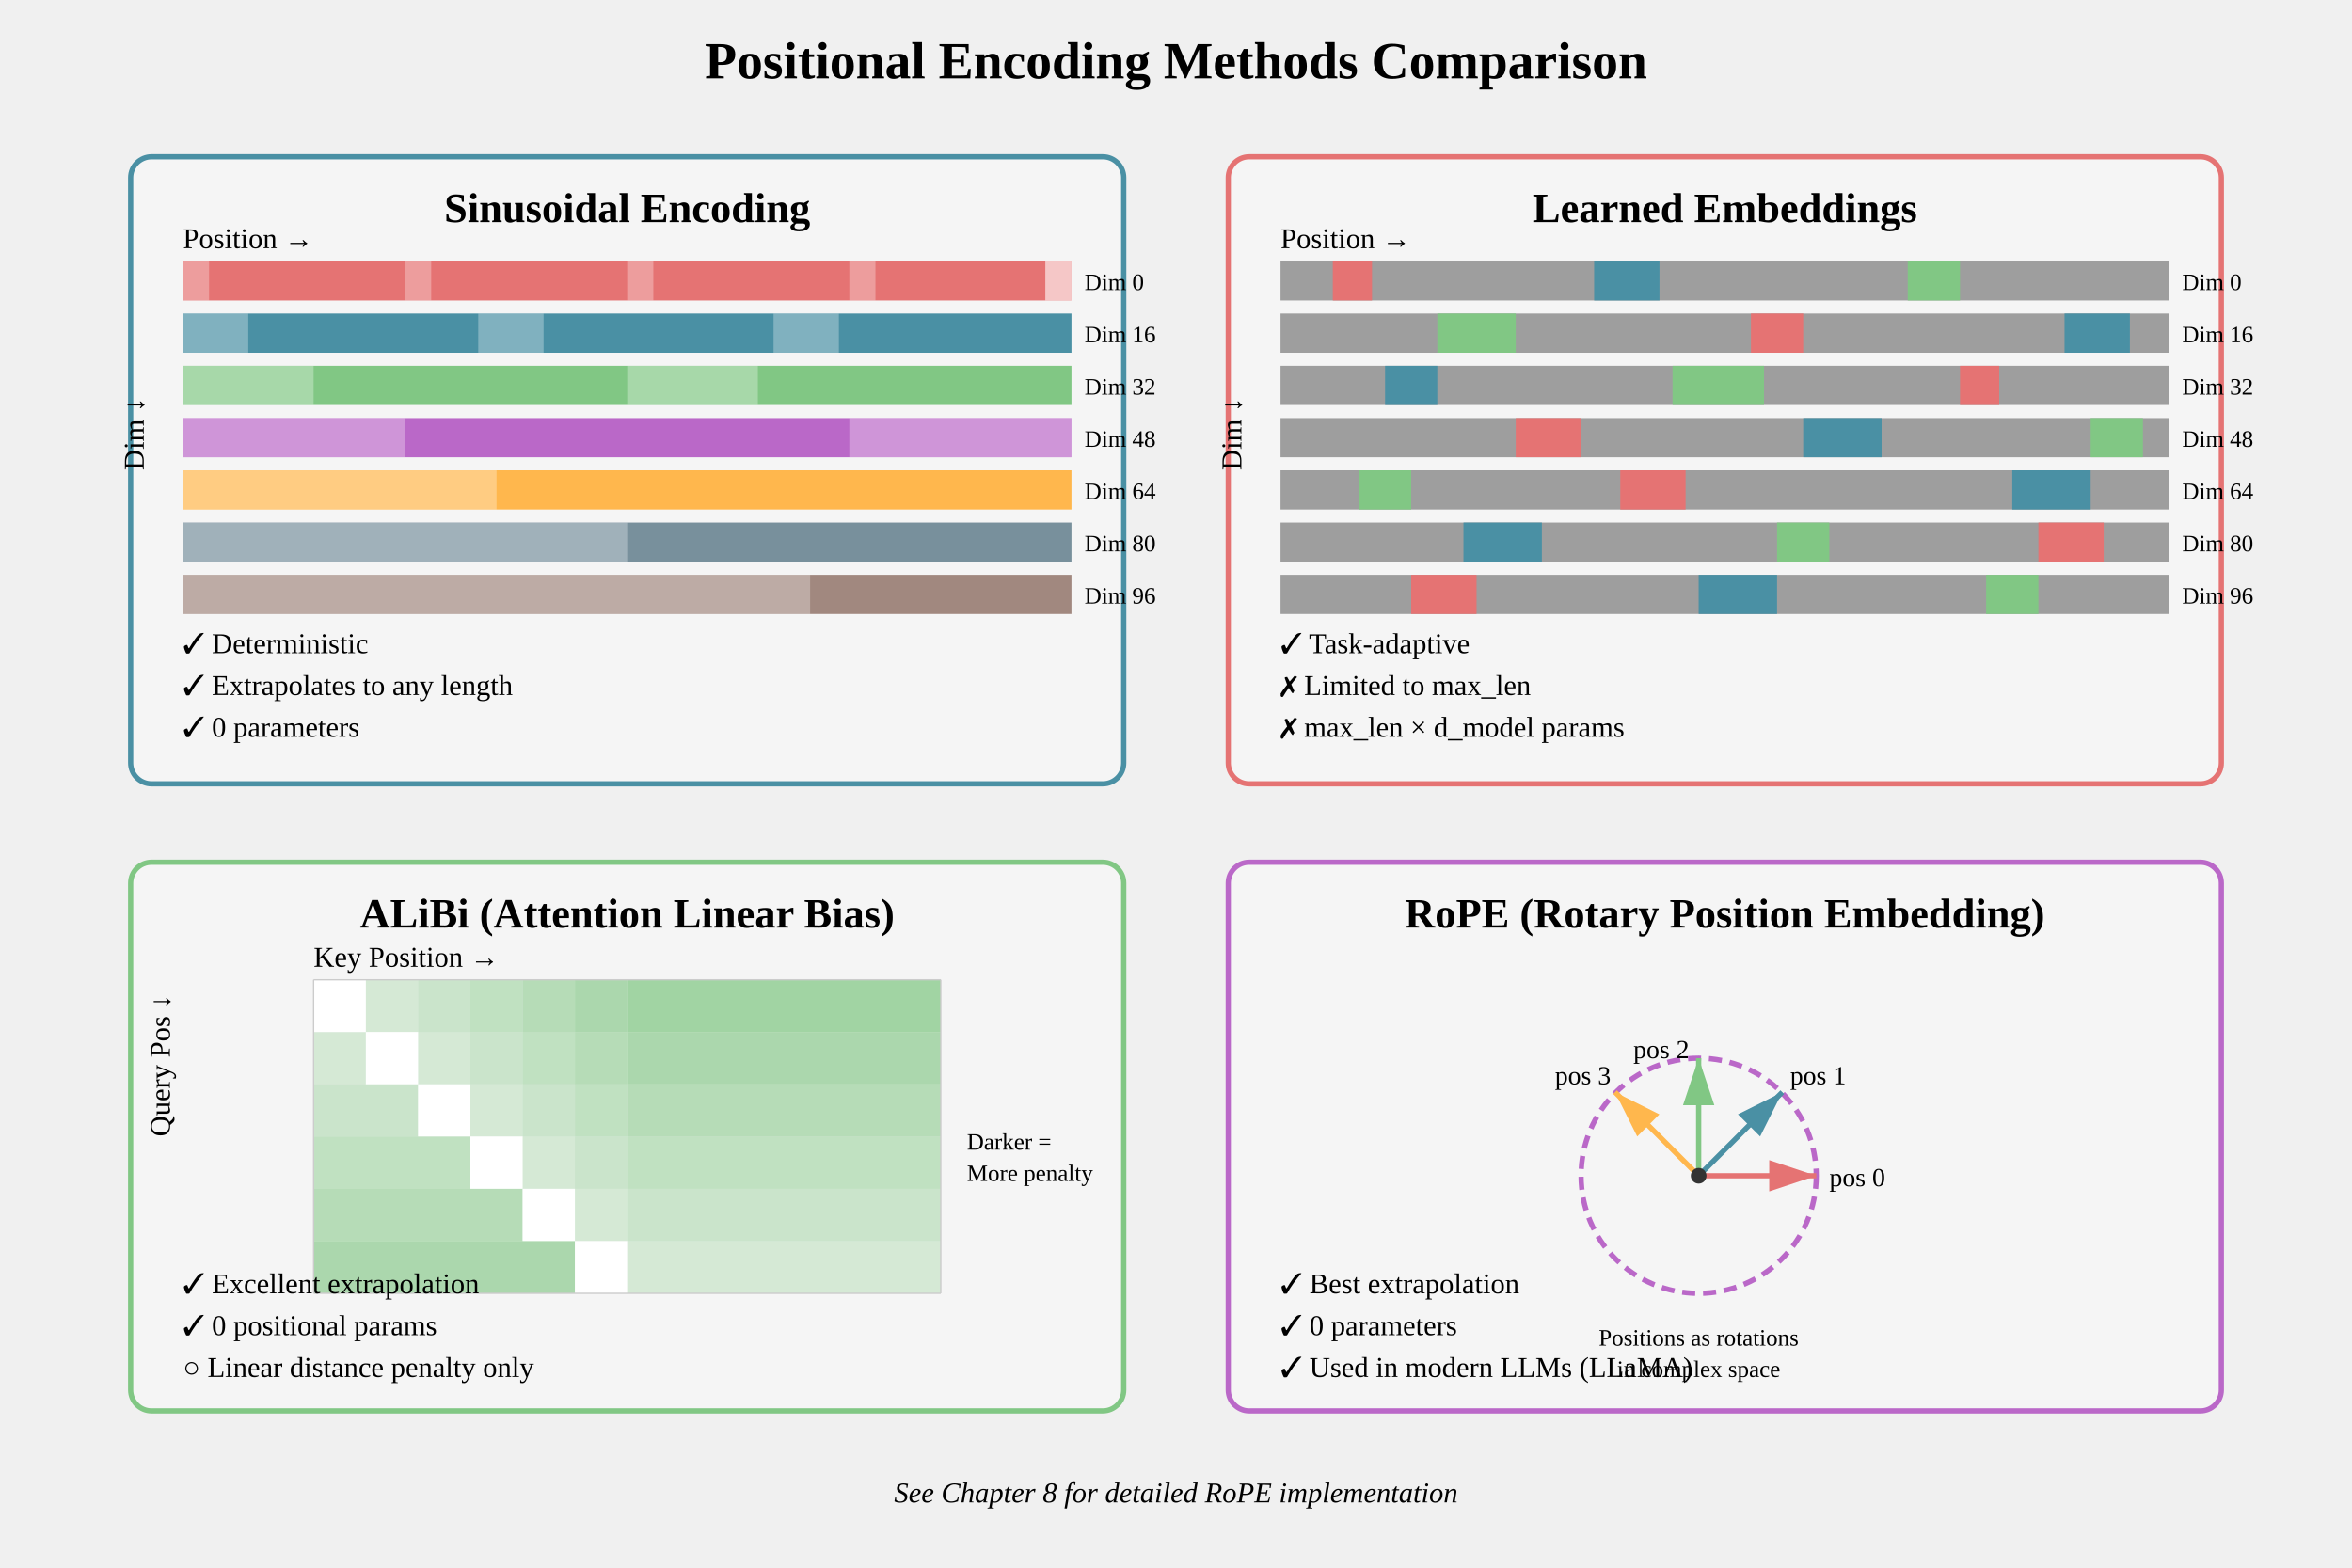
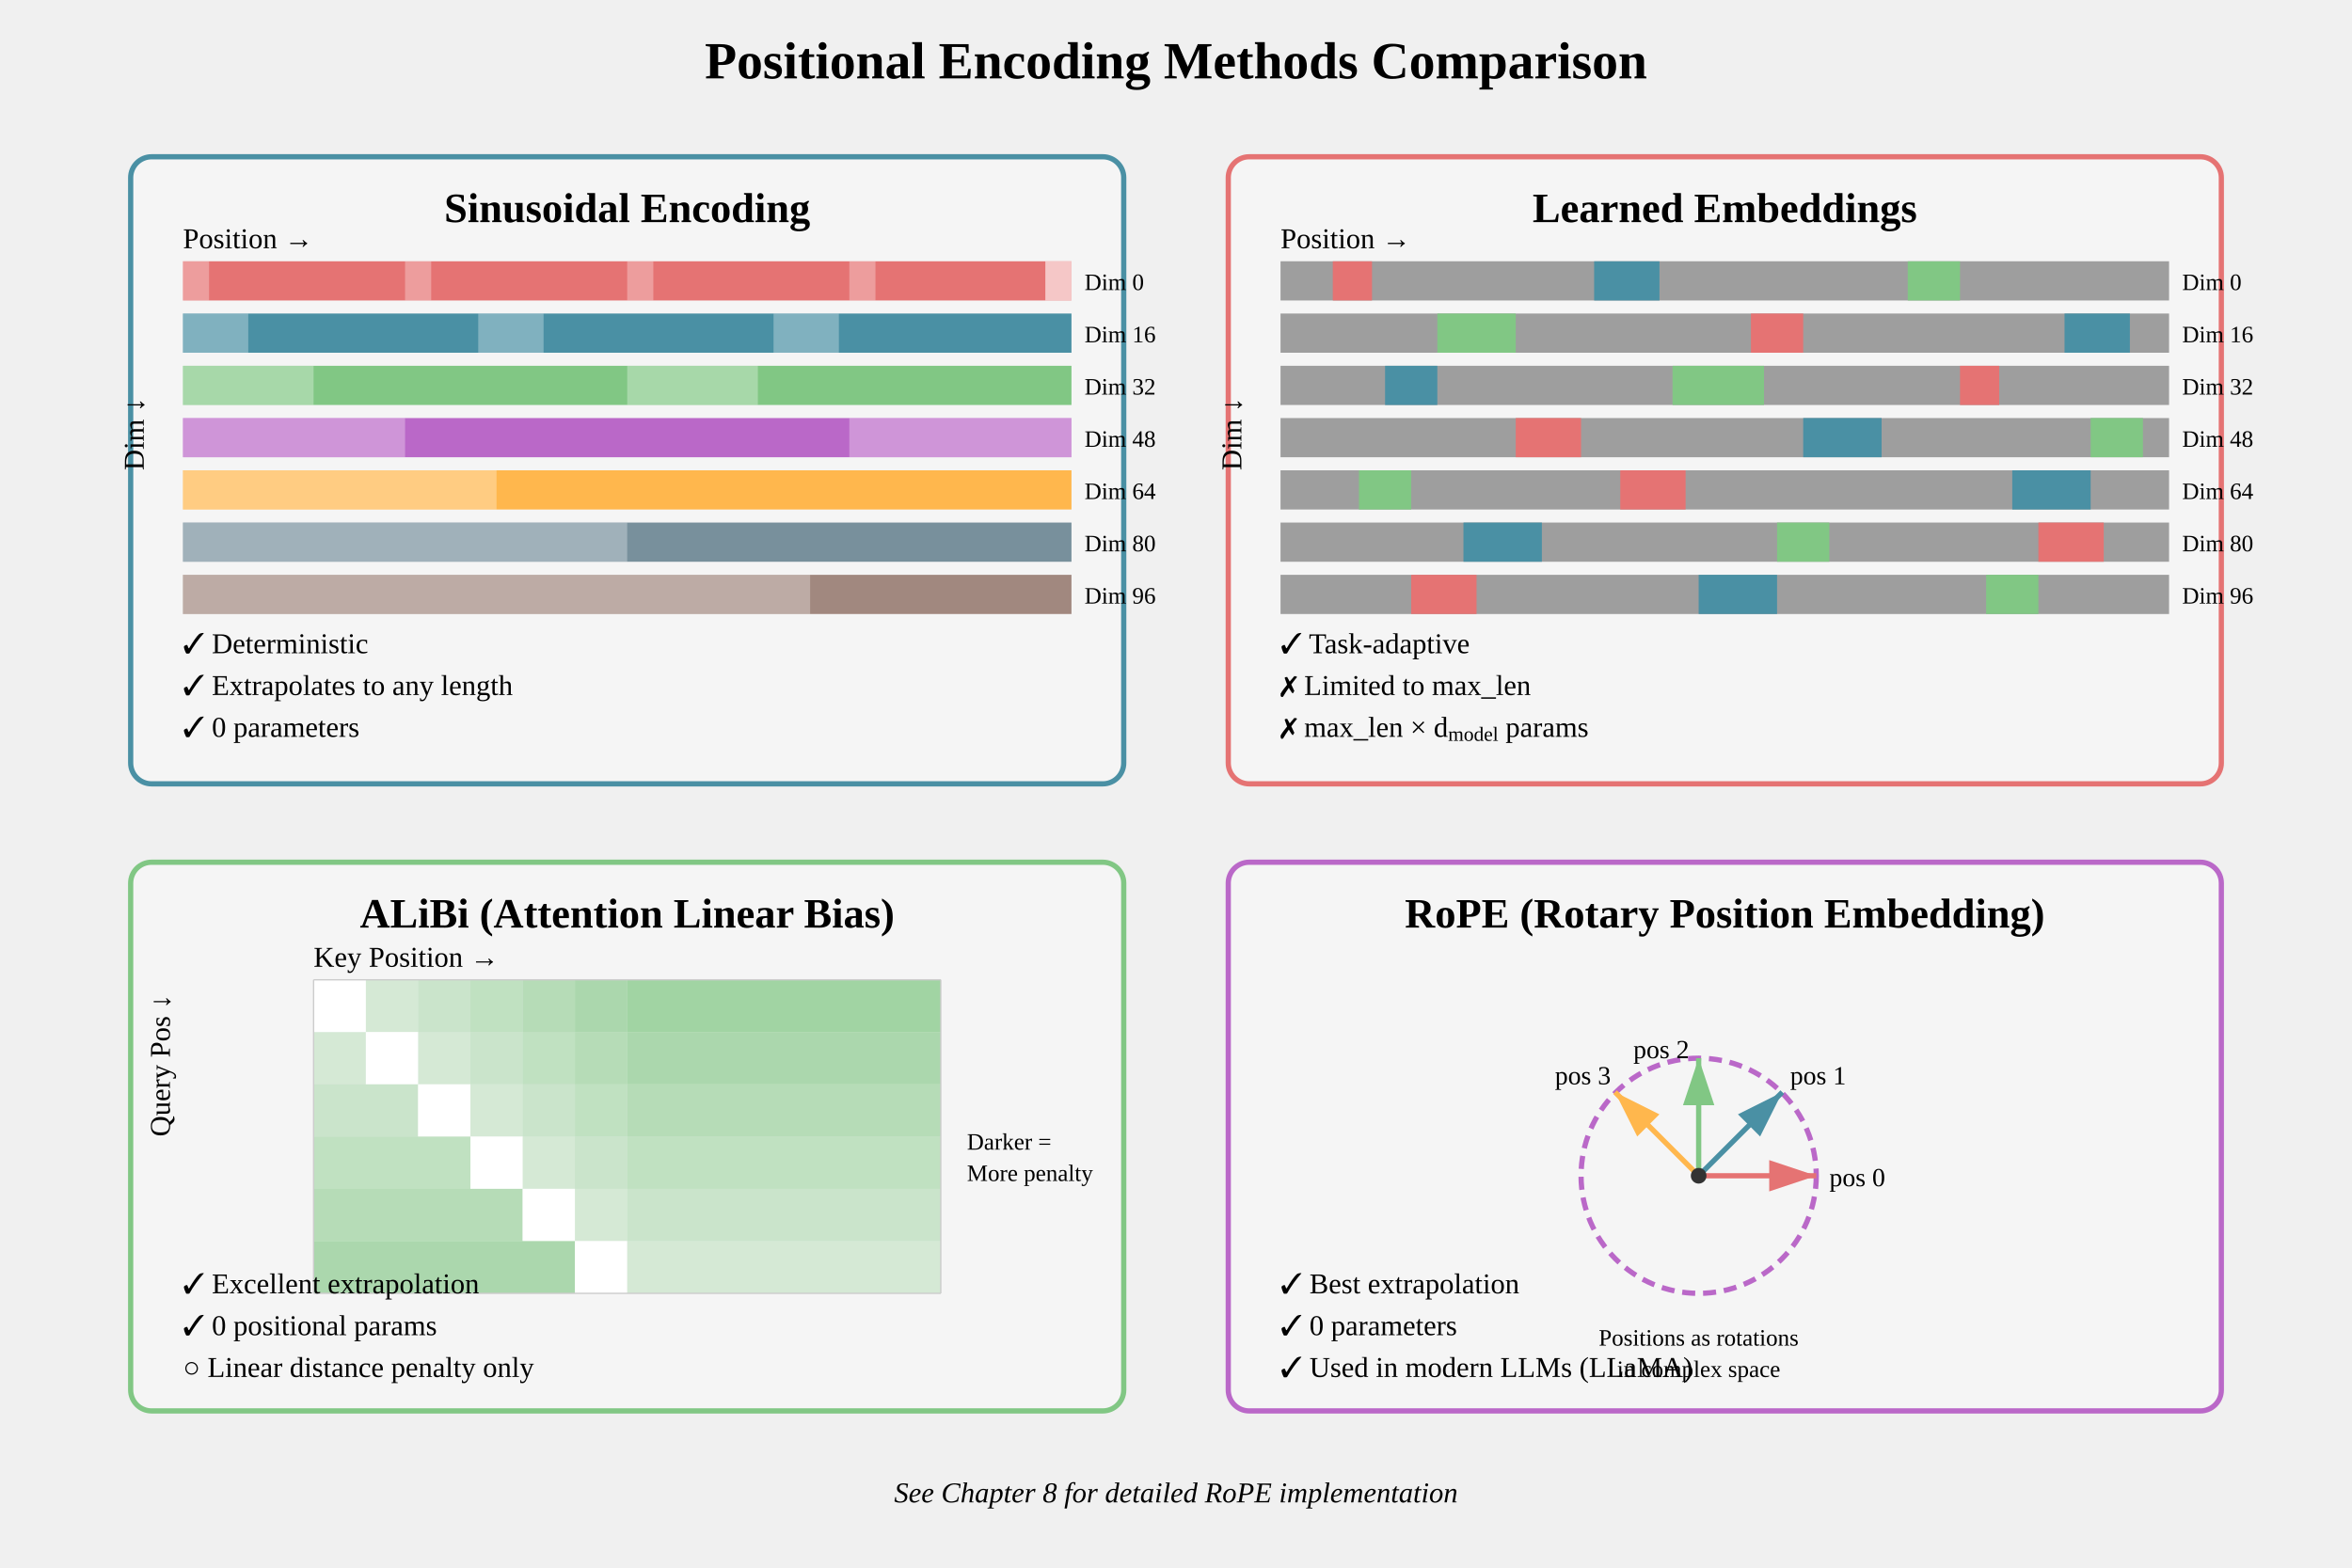
<svg xmlns="http://www.w3.org/2000/svg" viewBox="0 0 900 600">
  <style>
    /* Light mode (default) */
    text { fill: #000000; }
    .axis-text { fill: #000000; }
    .label-text { fill: #666666; }
    line[stroke="#333"] { stroke: #333333; }

    .bg-main { fill: #f5f5f5; }

    /* Dark mode */
    @media (prefers-color-scheme: dark) {
      text { fill: #ffffff; }
      .axis-text { fill: #ffffff; }
      .label-text { fill: #cccccc; }
      line[stroke="#333"] { stroke: #cccccc; }

      /* Keep white text white in dark mode (for colored backgrounds) */
      text[fill="#fff"],
      text[fill="#ffffff"],
      text[fill="white"] {
        fill: #ffffff;
      }

      /* Keep colored text readable in dark mode */
      text[fill="#E57373"] { fill: #ef5350; }
      text[fill="#81C784"] { fill: #66bb6a; }
      text[fill="#FFB74D"] { fill: #ffa726; }
      text[fill="#4A90A4"] { fill: #4fc3f7; }

      .bg-main { fill: #2d2d2d; }

      /* Darken colored backgrounds for better contrast with white text */
      rect[fill="#E57373"] { fill: #8b3d3d; }
      rect[fill="#4A90A4"] { fill: #2d5f6f; }
      rect[fill="#81C784"] { fill: #4a7c4e; }
      rect[fill="#BA68C8"] { fill: #5c4a7a; }
      rect[fill="#FFB74D"] { fill: #9b6b2e; }
      rect[fill="#78909C"] { fill: #455a64; }
      rect[fill="#A1887F"] { fill: #5d4e47; }
      rect[fill="#9E9E9E"] { fill: #424242; }

      /* Handle #333 text in dark mode */
      text[fill="#333"] { fill: #ffffff; }

      /* Override dark inline text colors */
      text[fill="#000"],
      text[fill="#000000"],
      text[fill="#666"] {
        fill: #ffffff;
      }
    }
  </style>
  <text x="450" y="30" text-anchor="middle" font-size="20" font-weight="bold">
    Positional Encoding Methods Comparison
  </text>
  <g transform="translate(50, 60)">
    <rect x="0" y="0" width="380" height="240" class="bg-main" stroke="#4A90A4" stroke-width="2" rx="8" />
    <text x="190" y="25" text-anchor="middle" font-size="16" font-weight="bold">
      Sinusoidal Encoding
    </text>
    <g transform="translate(20, 40)">
      <text x="0" y="-5" font-size="11">Position →</text>
      <text x="-15" y="80" font-size="11" transform="rotate(-90, -15, 80)">Dim ↓</text>
      <rect x="0" y="0" width="340" height="15" fill="#E57373" />
      <rect x="0" y="0" width="10" height="15" fill="#fff" opacity="0.3" />
      <rect x="85" y="0" width="10" height="15" fill="#fff" opacity="0.3" />
      <rect x="170" y="0" width="10" height="15" fill="#fff" opacity="0.3" />
      <rect x="255" y="0" width="10" height="15" fill="#fff" opacity="0.3" />
      <rect x="330" y="0" width="10" height="15" fill="#fff" opacity="0.6" />
      <rect x="0" y="20" width="340" height="15" fill="#4A90A4" />
      <rect x="0" y="20" width="25" height="15" fill="#fff" opacity="0.3" />
      <rect x="113" y="20" width="25" height="15" fill="#fff" opacity="0.3" />
      <rect x="226" y="20" width="25" height="15" fill="#fff" opacity="0.3" />
      <rect x="0" y="40" width="340" height="15" fill="#81C784" />
      <rect x="0" y="40" width="50" height="15" fill="#fff" opacity="0.3" />
      <rect x="170" y="40" width="50" height="15" fill="#fff" opacity="0.3" />
      <rect x="0" y="60" width="340" height="15" fill="#BA68C8" />
      <rect x="0" y="60" width="85" height="15" fill="#fff" opacity="0.3" />
      <rect x="255" y="60" width="85" height="15" fill="#fff" opacity="0.3" />
      <rect x="0" y="80" width="340" height="15" fill="#FFB74D" />
      <rect x="0" y="80" width="120" height="15" fill="#fff" opacity="0.3" />
      <rect x="0" y="100" width="340" height="15" fill="#78909C" />
      <rect x="0" y="100" width="170" height="15" fill="#fff" opacity="0.3" />
      <rect x="0" y="120" width="340" height="15" fill="#A1887F" />
      <rect x="0" y="120" width="240" height="15" fill="#fff" opacity="0.3" />
      <text x="345" y="11" font-size="9">Dim 0</text>
      <text x="345" y="31" font-size="9">Dim 16</text>
      <text x="345" y="51" font-size="9">Dim 32</text>
      <text x="345" y="71" font-size="9">Dim 48</text>
      <text x="345" y="91" font-size="9">Dim 64</text>
      <text x="345" y="111" font-size="9">Dim 80</text>
      <text x="345" y="131" font-size="9">Dim 96</text>
    </g>
    <g transform="translate(20, 190)">
      <text x="0" y="0" font-size="11">✓ Deterministic</text>
      <text x="0" y="16" font-size="11">✓ Extrapolates to any length</text>
      <text x="0" y="32" font-size="11">✓ 0 parameters</text>
    </g>
  </g>
  <g transform="translate(470, 60)">
    <rect x="0" y="0" width="380" height="240" class="bg-main" stroke="#E57373" stroke-width="2" rx="8" />
    <text x="190" y="25" text-anchor="middle" font-size="16" font-weight="bold">
      Learned Embeddings
    </text>
    <g transform="translate(20, 40)">
      <text x="0" y="-5" font-size="11">Position →</text>
      <text x="-15" y="80" font-size="11" transform="rotate(-90, -15, 80)">Dim ↓</text>
      <rect x="0" y="0" width="340" height="15" fill="#9E9E9E" />
      <rect x="20" y="0" width="15" height="15" fill="#E57373" />
      <rect x="120" y="0" width="25" height="15" fill="#4A90A4" />
      <rect x="240" y="0" width="20" height="15" fill="#81C784" />
      <rect x="0" y="20" width="340" height="15" fill="#9E9E9E" />
      <rect x="60" y="20" width="30" height="15" fill="#81C784" />
      <rect x="180" y="20" width="20" height="15" fill="#E57373" />
      <rect x="300" y="20" width="25" height="15" fill="#4A90A4" />
      <rect x="0" y="40" width="340" height="15" fill="#9E9E9E" />
      <rect x="40" y="40" width="20" height="15" fill="#4A90A4" />
      <rect x="150" y="40" width="35" height="15" fill="#81C784" />
      <rect x="260" y="40" width="15" height="15" fill="#E57373" />
      <rect x="0" y="60" width="340" height="15" fill="#9E9E9E" />
      <rect x="90" y="60" width="25" height="15" fill="#E57373" />
      <rect x="200" y="60" width="30" height="15" fill="#4A90A4" />
      <rect x="310" y="60" width="20" height="15" fill="#81C784" />
      <rect x="0" y="80" width="340" height="15" fill="#9E9E9E" />
      <rect x="30" y="80" width="20" height="15" fill="#81C784" />
      <rect x="130" y="80" width="25" height="15" fill="#E57373" />
      <rect x="280" y="80" width="30" height="15" fill="#4A90A4" />
      <rect x="0" y="100" width="340" height="15" fill="#9E9E9E" />
      <rect x="70" y="100" width="30" height="15" fill="#4A90A4" />
      <rect x="190" y="100" width="20" height="15" fill="#81C784" />
      <rect x="290" y="100" width="25" height="15" fill="#E57373" />
      <rect x="0" y="120" width="340" height="15" fill="#9E9E9E" />
      <rect x="50" y="120" width="25" height="15" fill="#E57373" />
      <rect x="160" y="120" width="30" height="15" fill="#4A90A4" />
      <rect x="270" y="120" width="20" height="15" fill="#81C784" />
      <text x="345" y="11" font-size="9">Dim 0</text>
      <text x="345" y="31" font-size="9">Dim 16</text>
      <text x="345" y="51" font-size="9">Dim 32</text>
      <text x="345" y="71" font-size="9">Dim 48</text>
      <text x="345" y="91" font-size="9">Dim 64</text>
      <text x="345" y="111" font-size="9">Dim 80</text>
      <text x="345" y="131" font-size="9">Dim 96</text>
    </g>
    <g transform="translate(20, 190)">
      <text x="0" y="0" font-size="11">✓ Task-adaptive</text>
      <text x="0" y="16" font-size="11">✗ Limited to max_len</text>
-       <text x="0" y="32" font-size="11">✗ max_len × d_model params</text>
+       <text x="0" y="32" font-size="11">✗ max_len × d<tspan baseline-shift="sub" font-size="7.7">model</tspan> params</text>
    </g>
  </g>
  <g transform="translate(50, 330)">
    <rect x="0" y="0" width="380" height="210" class="bg-main" stroke="#81C784" stroke-width="2" rx="8" />
    <text x="190" y="25" text-anchor="middle" font-size="16" font-weight="bold">
      ALiBi (Attention Linear Bias)
    </text>
    <g transform="translate(70, 45)">
      <text x="0" y="-5" font-size="11">Key Position →</text>
      <text x="-55" y="60" font-size="11" transform="rotate(-90, -55, 60)">Query Pos ↓</text>
      <g transform="translate(0, 0)">
        <defs>
          <linearGradient id="distGrad1" x1="0%" y1="0%" x2="100%" y2="0%">
            <stop offset="0%" style="stop-color:#fff;stop-opacity:0.9" />
            <stop offset="100%" style="stop-color:#81C784;stop-opacity:0.3" />
          </linearGradient>
          <linearGradient id="distGrad2" x1="0%" y1="100%" x2="100%" y2="0%">
            <stop offset="0%" style="stop-color:#81C784;stop-opacity:0.3" />
            <stop offset="100%" style="stop-color:#fff;stop-opacity:0.9" />
          </linearGradient>
        </defs>
        <rect x="0" y="0" width="240" height="120" fill="#81C784" opacity="0.1" />
        <rect x="0" y="0" width="20" height="20" fill="#fff" />
        <rect x="20" y="0" width="20" height="20" fill="#81C784" opacity="0.2" />
        <rect x="40" y="0" width="20" height="20" fill="#81C784" opacity="0.3" />
        <rect x="60" y="0" width="20" height="20" fill="#81C784" opacity="0.4" />
        <rect x="80" y="0" width="20" height="20" fill="#81C784" opacity="0.5" />
        <rect x="100" y="0" width="20" height="20" fill="#81C784" opacity="0.6" />
        <rect x="120" y="0" width="120" height="20" fill="#81C784" opacity="0.7" />
        <rect x="0" y="20" width="20" height="20" fill="#81C784" opacity="0.2" />
        <rect x="20" y="20" width="20" height="20" fill="#fff" />
        <rect x="40" y="20" width="20" height="20" fill="#81C784" opacity="0.2" />
        <rect x="60" y="20" width="20" height="20" fill="#81C784" opacity="0.3" />
        <rect x="80" y="20" width="20" height="20" fill="#81C784" opacity="0.4" />
        <rect x="100" y="20" width="20" height="20" fill="#81C784" opacity="0.5" />
        <rect x="120" y="20" width="120" height="20" fill="#81C784" opacity="0.6" />
        <rect x="0" y="40" width="40" height="20" fill="#81C784" opacity="0.3" />
        <rect x="40" y="40" width="20" height="20" fill="#fff" />
        <rect x="60" y="40" width="20" height="20" fill="#81C784" opacity="0.2" />
        <rect x="80" y="40" width="20" height="20" fill="#81C784" opacity="0.3" />
        <rect x="100" y="40" width="20" height="20" fill="#81C784" opacity="0.4" />
        <rect x="120" y="40" width="120" height="20" fill="#81C784" opacity="0.5" />
        <rect x="0" y="60" width="60" height="20" fill="#81C784" opacity="0.4" />
        <rect x="60" y="60" width="20" height="20" fill="#fff" />
        <rect x="80" y="60" width="20" height="20" fill="#81C784" opacity="0.2" />
        <rect x="100" y="60" width="20" height="20" fill="#81C784" opacity="0.3" />
        <rect x="120" y="60" width="120" height="20" fill="#81C784" opacity="0.4" />
        <rect x="0" y="80" width="80" height="20" fill="#81C784" opacity="0.5" />
        <rect x="80" y="80" width="20" height="20" fill="#fff" />
        <rect x="100" y="80" width="20" height="20" fill="#81C784" opacity="0.2" />
        <rect x="120" y="80" width="120" height="20" fill="#81C784" opacity="0.3" />
        <rect x="0" y="100" width="100" height="20" fill="#81C784" opacity="0.6" />
        <rect x="100" y="100" width="20" height="20" fill="#fff" />
        <rect x="120" y="100" width="120" height="20" fill="#81C784" opacity="0.2" />
        <line x1="0" y1="0" x2="240" y2="0" stroke="#ccc" stroke-width="0.5" />
        <line x1="0" y1="120" x2="240" y2="120" stroke="#ccc" stroke-width="0.5" />
        <line x1="0" y1="0" x2="0" y2="120" stroke="#ccc" stroke-width="0.5" />
        <line x1="240" y1="0" x2="240" y2="120" stroke="#ccc" stroke-width="0.5" />
        <text x="250" y="65" font-size="9">Darker =</text>
        <text x="250" y="77" font-size="9">More penalty</text>
      </g>
    </g>
    <g transform="translate(20, 165)">
      <text x="0" y="0" font-size="11">✓ Excellent extrapolation</text>
      <text x="0" y="16" font-size="11">✓ 0 positional params</text>
      <text x="0" y="32" font-size="11">○ Linear distance penalty only</text>
    </g>
  </g>
  <g transform="translate(470, 330)">
    <rect x="0" y="0" width="380" height="210" class="bg-main" stroke="#BA68C8" stroke-width="2" rx="8" />
    <text x="190" y="25" text-anchor="middle" font-size="16" font-weight="bold">
      RoPE (Rotary Position Embedding)
    </text>
    <g transform="translate(120, 70)">
      <circle cx="60" cy="50" r="45" fill="none" stroke="#BA68C8" stroke-width="2" stroke-dasharray="5,3" />
      <line x1="60" y1="50" x2="105" y2="50" stroke="#E57373" stroke-width="2" marker-end="url(#arrowE57373)" />
      <text x="110" y="54" font-size="10">pos 0</text>
      <line x1="60" y1="50" x2="92" y2="18" stroke="#4A90A4" stroke-width="2" marker-end="url(#arrow4A90A4)" />
      <text x="95" y="15" font-size="10">pos 1</text>
      <line x1="60" y1="50" x2="60" y2="5" stroke="#81C784" stroke-width="2" marker-end="url(#arrow81C784)" />
      <text x="35" y="5" font-size="10">pos 2</text>
      <line x1="60" y1="50" x2="28" y2="18" stroke="#FFB74D" stroke-width="2" marker-end="url(#arrowFFB74D)" />
      <text x="5" y="15" font-size="10">pos 3</text>
      <circle cx="60" cy="50" r="3" fill="#333" />
      <defs>
        <marker id="arrowE57373" markerWidth="10" markerHeight="10" refX="9" refY="3" orient="auto" markerUnits="strokeWidth">
          <path d="M0,0 L0,6 L9,3 z" fill="#E57373" />
        </marker>
        <marker id="arrow4A90A4" markerWidth="10" markerHeight="10" refX="9" refY="3" orient="auto" markerUnits="strokeWidth">
          <path d="M0,0 L0,6 L9,3 z" fill="#4A90A4" />
        </marker>
        <marker id="arrow81C784" markerWidth="10" markerHeight="10" refX="9" refY="3" orient="auto" markerUnits="strokeWidth">
          <path d="M0,0 L0,6 L9,3 z" fill="#81C784" />
        </marker>
        <marker id="arrowFFB74D" markerWidth="10" markerHeight="10" refX="9" refY="3" orient="auto" markerUnits="strokeWidth">
          <path d="M0,0 L0,6 L9,3 z" fill="#FFB74D" />
        </marker>
      </defs>
      <text x="60" y="115" text-anchor="middle" font-size="9">Positions as rotations</text>
      <text x="60" y="127" text-anchor="middle" font-size="9">in complex space</text>
    </g>
    <g transform="translate(20, 165)">
      <text x="0" y="0" font-size="11">✓ Best extrapolation</text>
      <text x="0" y="16" font-size="11">✓ 0 parameters</text>
      <text x="0" y="32" font-size="11">✓ Used in modern LLMs (LLaMA)</text>
    </g>
  </g>
  <text x="450" y="575" text-anchor="middle" font-size="11" font-style="italic">
    See Chapter 8 for detailed RoPE implementation
  </text>
</svg>
